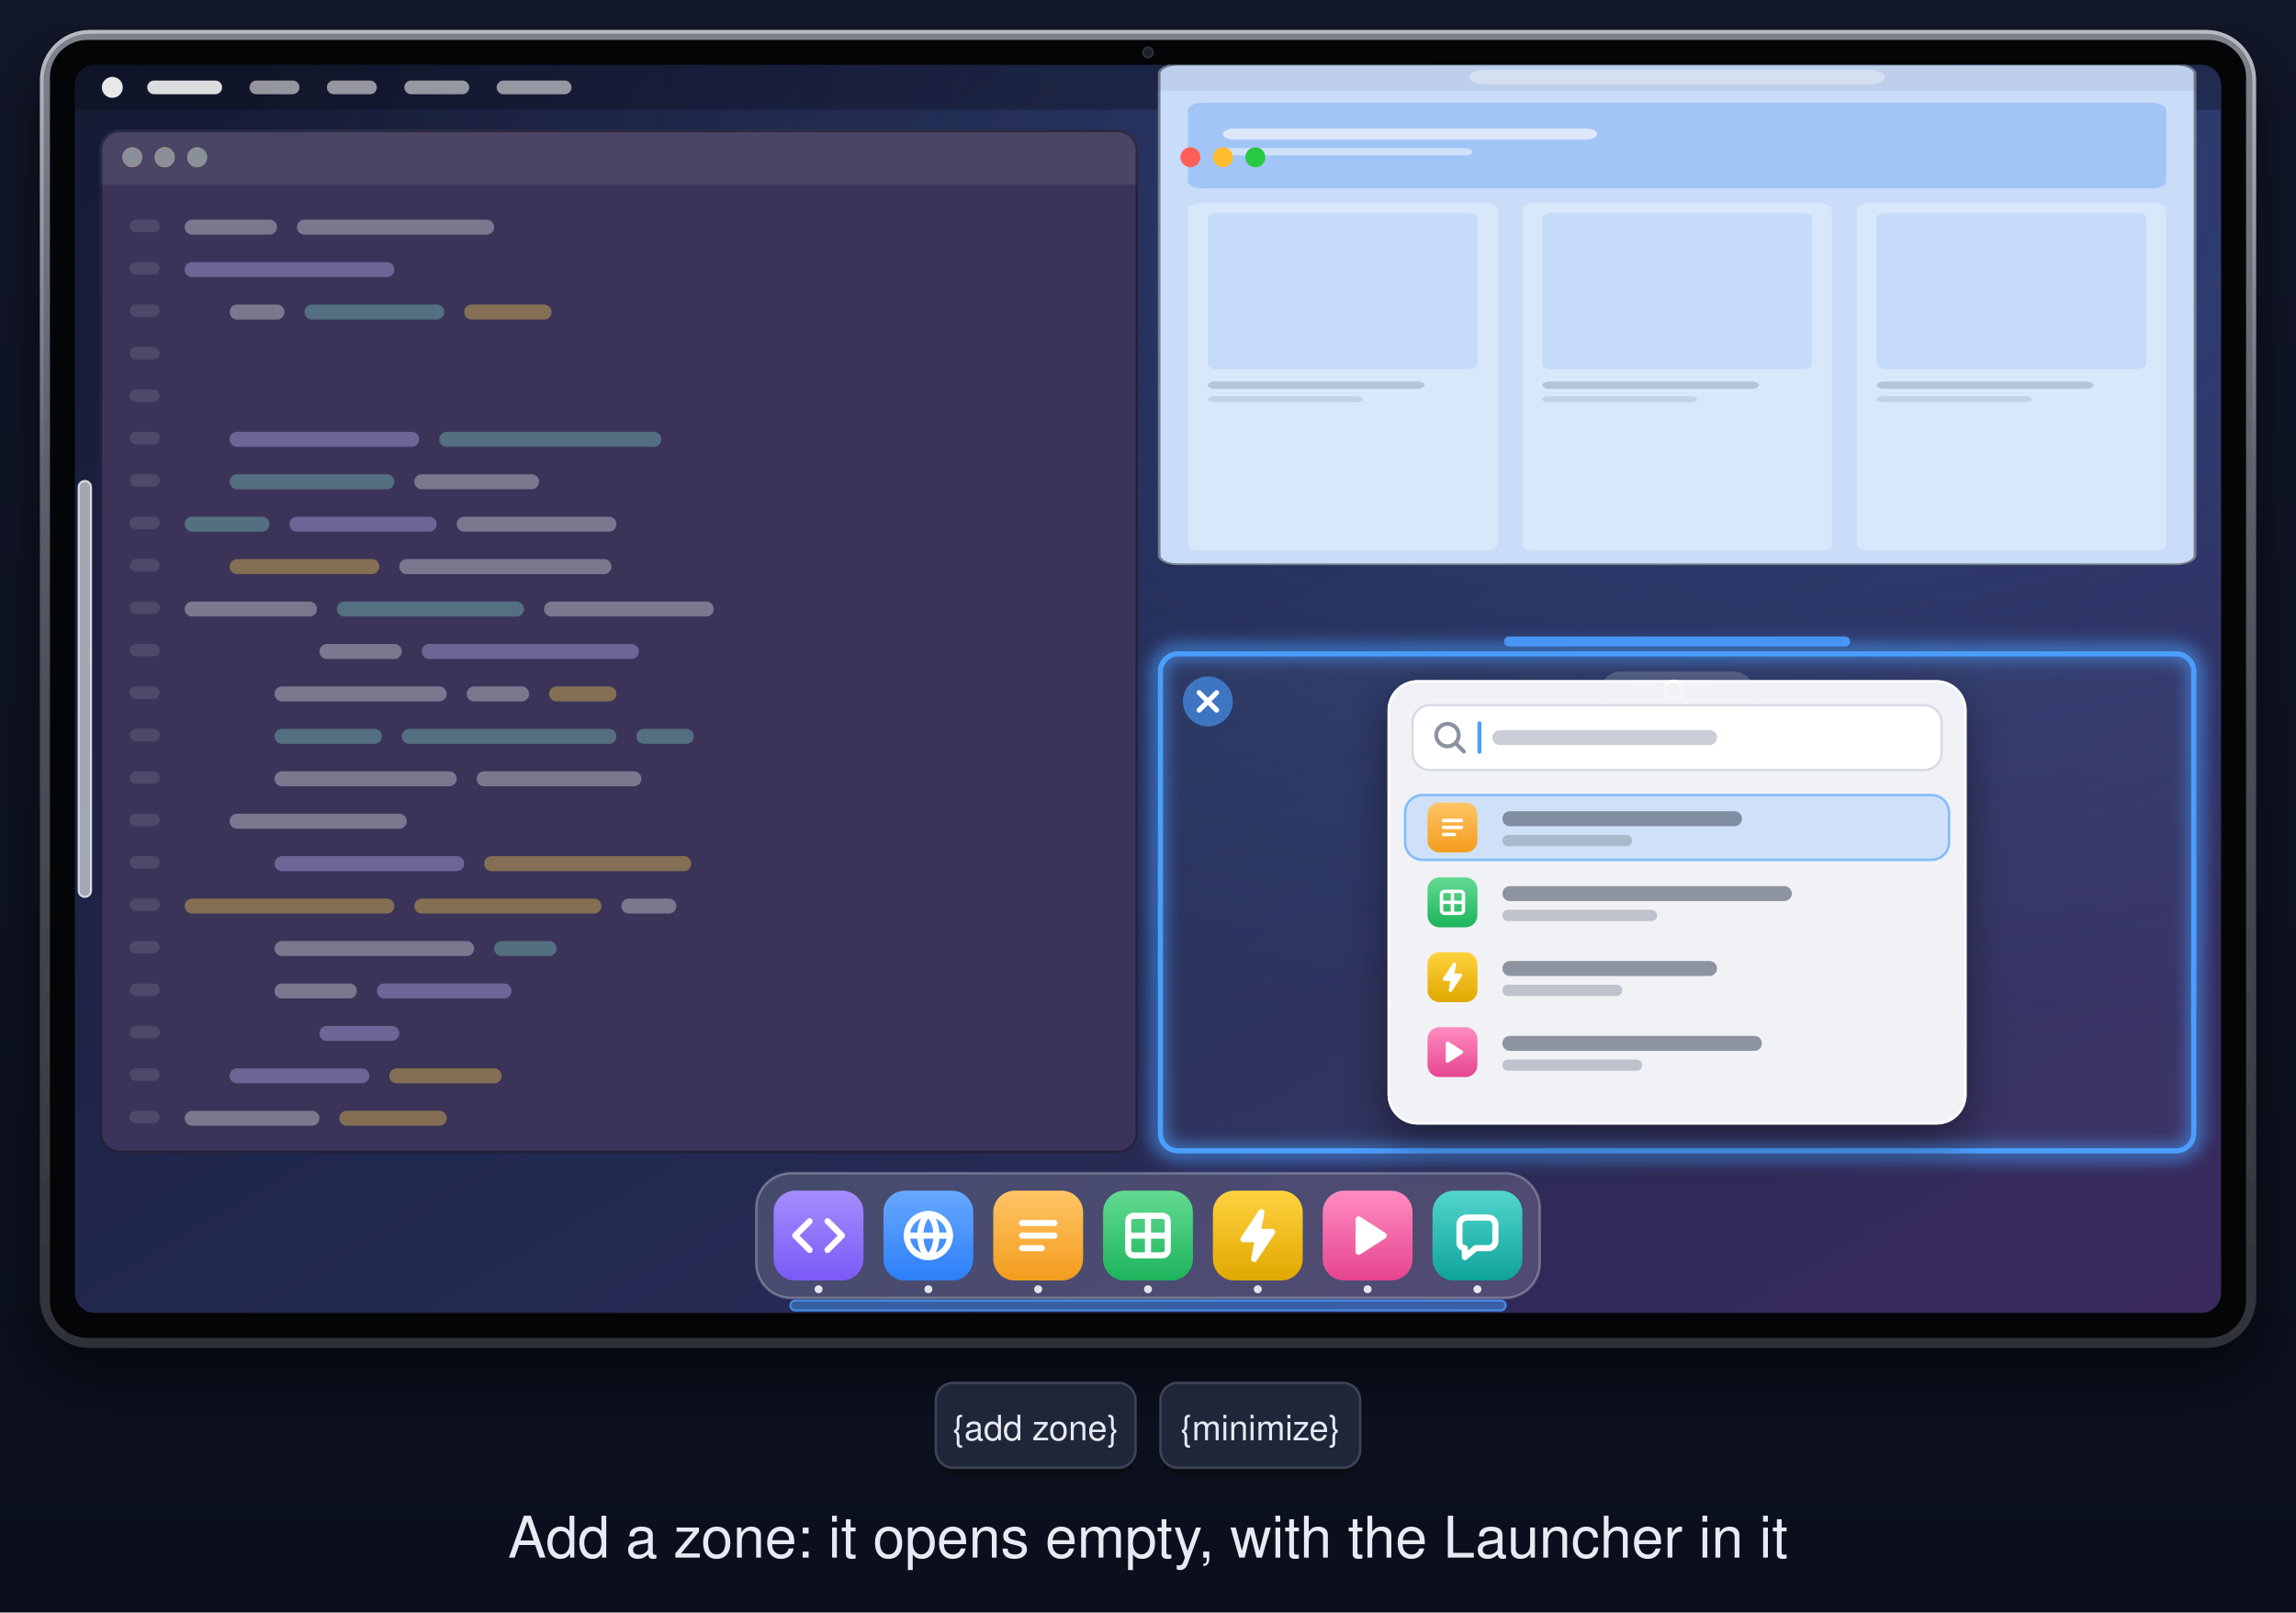
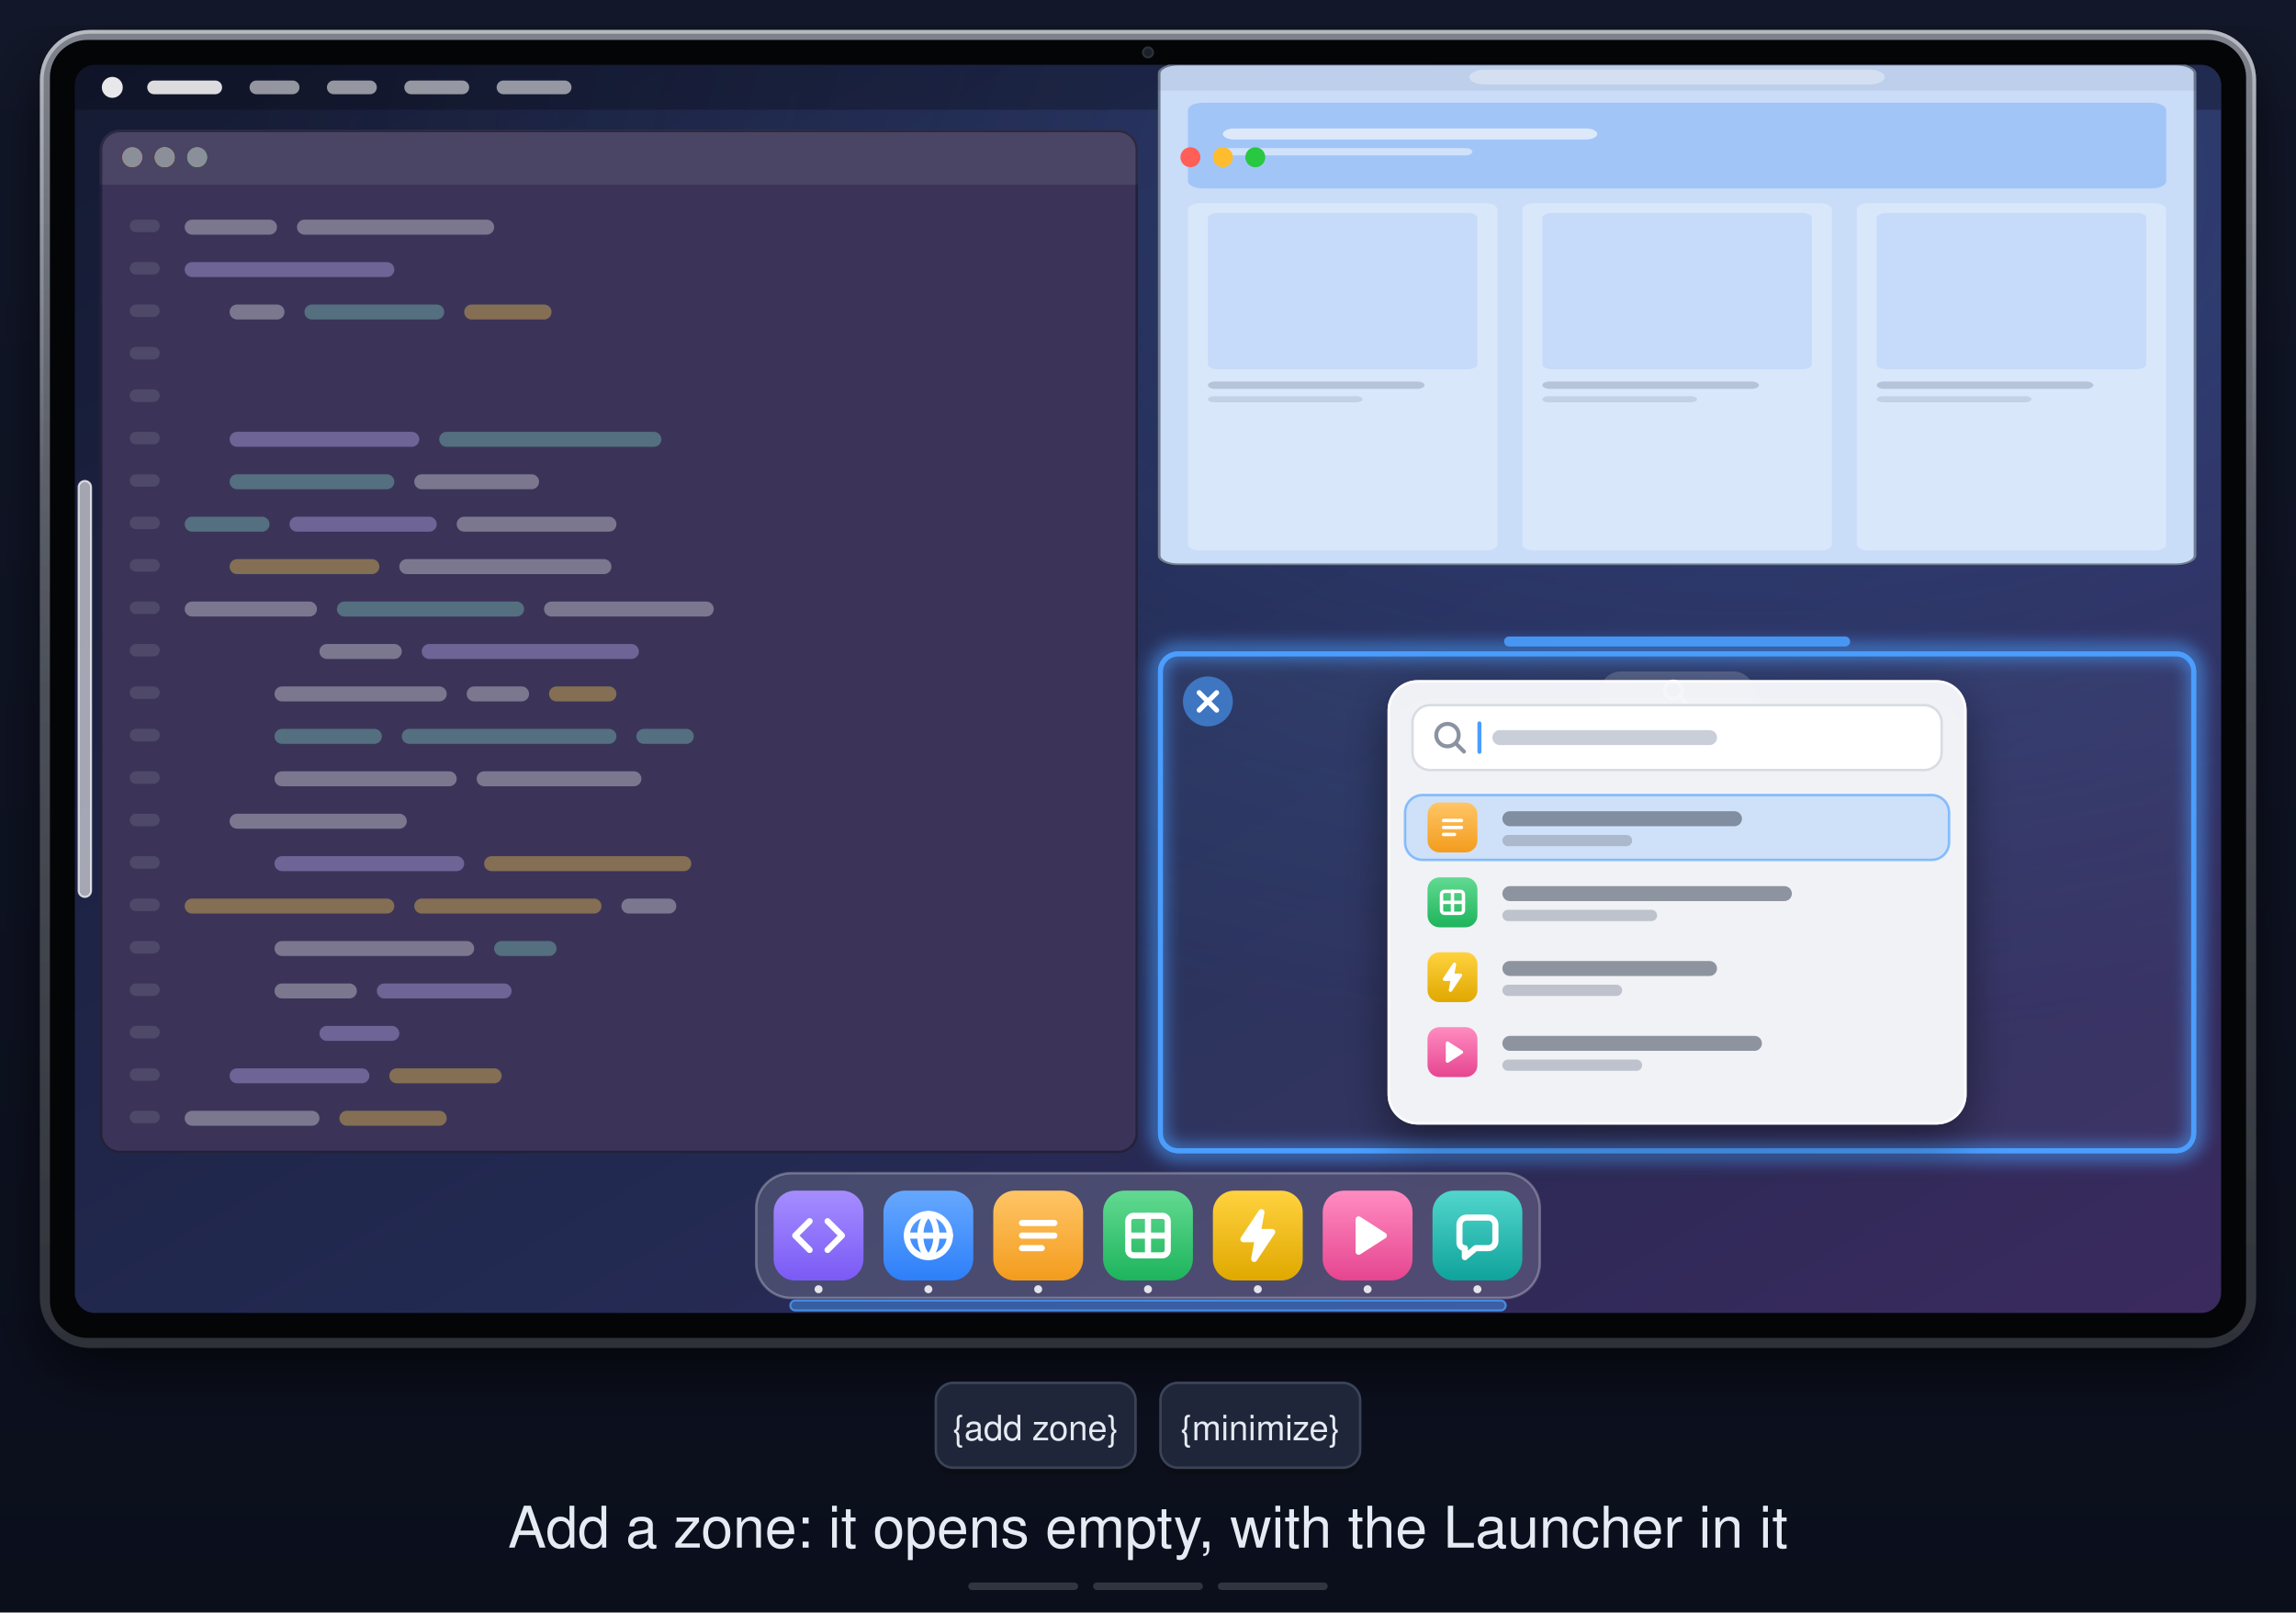
<svg xmlns="http://www.w3.org/2000/svg" viewBox="0 0 920 646" role="img" aria-labelledby="title">
  <defs>
    <linearGradient id="rim" x1="0" y1="0" x2="0" y2="1">
      <stop offset="0" stop-color="#7d828d" />
      <stop offset=".5" stop-color="#4c5059" />
      <stop offset="1" stop-color="#2f3239" />
    </linearGradient>
    <linearGradient id="rimEdge" x1="0" y1="0" x2="0" y2="1">
      <stop offset="0" stop-color="#fff" stop-opacity=".45" />
      <stop offset=".35" stop-color="#fff" stop-opacity="0" />
    </linearGradient>
    <filter id="dshadow" x="-10%" y="-10%" width="120%" height="135%">
      <feDropShadow dx="0" dy="10" stdDeviation="12" flood-color="#000" flood-opacity=".6" />
    </filter>
    <linearGradient id="stage" x1="0" y1="0" x2="0" y2="1">
      <stop offset="0" stop-color="#121729" />
      <stop offset="1" stop-color="#0b0f1c" />
    </linearGradient>
    <linearGradient id="wall1" x1="0" y1="0" x2="1" y2="1">
      <stop offset="0" stop-color="#151b33" />
      <stop offset=".6" stop-color="#232a52" />
      <stop offset="1" stop-color="#3b2a5e" />
    </linearGradient>
    <radialGradient id="wallGlow" cx=".78" cy=".1" r=".7">
      <stop offset="0" stop-color="#5b7fe0" stop-opacity=".3" />
      <stop offset="1" stop-color="#5b7fe0" stop-opacity="0" />
    </radialGradient>
    <linearGradient id="g-purple" x1="0" y1="0" x2="0" y2="1">
      <stop offset="0" stop-color="#a58dff" />
      <stop offset="1" stop-color="#7a5af5" />
    </linearGradient>
    <linearGradient id="g-blue" x1="0" y1="0" x2="0" y2="1">
      <stop offset="0" stop-color="#66a8ff" />
      <stop offset="1" stop-color="#2d7ff9" />
    </linearGradient>
    <linearGradient id="g-orange" x1="0" y1="0" x2="0" y2="1">
      <stop offset="0" stop-color="#ffc566" />
      <stop offset="1" stop-color="#f39c1d" />
    </linearGradient>
    <linearGradient id="g-green" x1="0" y1="0" x2="0" y2="1">
      <stop offset="0" stop-color="#62da91" />
      <stop offset="1" stop-color="#1db45c" />
    </linearGradient>
    <linearGradient id="g-amber" x1="0" y1="0" x2="0" y2="1">
      <stop offset="0" stop-color="#ffd23f" />
      <stop offset="1" stop-color="#e0a800" />
    </linearGradient>
    <linearGradient id="g-pink" x1="0" y1="0" x2="0" y2="1">
      <stop offset="0" stop-color="#ff8cc0" />
      <stop offset="1" stop-color="#e64590" />
    </linearGradient>
    <linearGradient id="g-teal" x1="0" y1="0" x2="0" y2="1">
      <stop offset="0" stop-color="#52d6cc" />
      <stop offset="1" stop-color="#0fa39b" />
    </linearGradient>
    <symbol id="ic-purple" viewBox="0 0 50 50">
      <rect width="50" height="50" rx="12" fill="url(#g-purple)" />
      <g fill="none" stroke="#fff" stroke-width="3.4" stroke-linecap="round" stroke-linejoin="round">
        <path d="M20 17l-8 8 8 8M30 17l8 8-8 8" />
      </g>
    </symbol>
    <symbol id="ic-blue" viewBox="0 0 50 50">
      <rect width="50" height="50" rx="12" fill="url(#g-blue)" />
      <g fill="none" stroke="#fff" stroke-width="3.4" stroke-linecap="round" stroke-linejoin="round">
        <circle cx="25" cy="25" r="12" />
        <path d="M13 25h24M25 13c-6 5-6 19 0 24M25 13c6 5 6 19 0 24" />
      </g>
    </symbol>
    <symbol id="ic-orange" viewBox="0 0 50 50">
      <rect width="50" height="50" rx="12" fill="url(#g-orange)" />
      <g fill="none" stroke="#fff" stroke-width="3.4" stroke-linecap="round" stroke-linejoin="round">
        <path d="M16 18h18M16 25h18M16 32h11" />
      </g>
    </symbol>
    <symbol id="ic-green" viewBox="0 0 50 50">
      <rect width="50" height="50" rx="12" fill="url(#g-green)" />
      <g fill="none" stroke="#fff" stroke-width="3.4" stroke-linecap="round" stroke-linejoin="round">
        <rect x="14" y="14" width="22" height="22" rx="3" />
        <path d="M14 25h22M25 14v22" />
      </g>
    </symbol>
    <symbol id="ic-amber" viewBox="0 0 50 50">
      <rect width="50" height="50" rx="12" fill="url(#g-amber)" />
      <g fill="none" stroke="#fff" stroke-width="3.4" stroke-linecap="round" stroke-linejoin="round">
        <path d="M27 12l-10 15h8l-2 11 10-15h-8z" fill="#fff" />
      </g>
    </symbol>
    <symbol id="ic-pink" viewBox="0 0 50 50">
      <rect width="50" height="50" rx="12" fill="url(#g-pink)" />
      <g fill="none" stroke="#fff" stroke-width="3.4" stroke-linecap="round" stroke-linejoin="round">
        <path d="M20 16l14 9-14 9z" fill="#fff" />
      </g>
    </symbol>
    <symbol id="ic-teal" viewBox="0 0 50 50">
      <rect width="50" height="50" rx="12" fill="url(#g-teal)" />
      <g fill="none" stroke="#fff" stroke-width="3.4" stroke-linecap="round" stroke-linejoin="round">
        <path d="M15 19a4 4 0 0 1 4-4h12a4 4 0 0 1 4 4v9a4 4 0 0 1-4 4h-7l-6 5v-5a3 3 0 0 1-3-3z" />
      </g>
    </symbol>
    <filter id="glow" x="-10%" y="-15%" width="120%" height="130%">
      <feGaussianBlur stdDeviation="3.5" />
    </filter>
    <filter id="shadow" x="-20%" y="-20%" width="140%" height="150%">
      <feDropShadow dx="0" dy="7" stdDeviation="9" flood-color="#000" flood-opacity=".45" />
    </filter>
    <filter id="cshadow" x="-60%" y="-60%" width="220%" height="220%">
      <feDropShadow dx="0" dy="1.2" stdDeviation="1.1" flood-color="#000" flood-opacity=".5" />
    </filter>
    <clipPath id="screens">
      <rect x="30" y="26" width="860" height="500" rx="8" />
    </clipPath>
  </defs>
  <style>
- @keyframes kadd{0.000%{transform:translateY(0px)}11.765%{transform:translateY(0px)}12.353%{transform:translateY(2px)}14.706%{transform:translateY(2px)}15.294%{transform:translateY(0px)}100.000%{transform:translateY(0px)}}
- .kadd{animation:kadd 10.2s linear infinite;transform:translateY(0px)}
- @keyframes kaddhi{0.000%{opacity:0}11.765%{opacity:0}12.353%{opacity:1}14.706%{opacity:1}15.294%{opacity:0}100.000%{opacity:0}}
- .kaddhi{animation:kaddhi 10.2s linear infinite;opacity:0}
- @keyframes kmin{0.000%{transform:translateY(0px)}45.098%{transform:translateY(0px)}45.686%{transform:translateY(2px)}48.039%{transform:translateY(2px)}48.627%{transform:translateY(0px)}72.549%{transform:translateY(0px)}73.137%{transform:translateY(2px)}75.490%{transform:translateY(2px)}76.078%{transform:translateY(0px)}100.000%{transform:translateY(0px)}}
- .kmin{animation:kmin 10.2s linear infinite;transform:translateY(0px)}
- @keyframes kminhi{0.000%{opacity:0}45.098%{opacity:0}45.686%{opacity:1}48.039%{opacity:1}48.627%{opacity:0}72.549%{opacity:0}73.137%{opacity:1}75.490%{opacity:1}76.078%{opacity:0}100.000%{opacity:0}}
- .kminhi{animation:kminhi 10.2s linear infinite;opacity:0}
- @keyframes split{0.000%{transform:scaleY(1)}12.255%{transform:scaleY(1);animation-timing-function:cubic-bezier(0.45,0,0.25,1)}16.176%{transform:scaleY(0.4902)}73.529%{transform:scaleY(0.4902);animation-timing-function:cubic-bezier(0.45,0,0.25,1)}77.451%{transform:scaleY(1)}100.000%{transform:scaleY(1)}}
- .split{animation:split 10.2s linear infinite;transform:scaleY(0.4902);transform-origin:0px 52px}
+ @keyframes kadd{0.000%{transform:translateY(0px)}12.500%{transform:translateY(0px)}12.941%{transform:translateY(2px)}14.706%{transform:translateY(2px)}15.147%{transform:translateY(0px)}100.000%{transform:translateY(0px)}}
+ .kadd{animation:kadd 13.6s linear infinite;transform:translateY(0px)}
+ @keyframes kaddhi{0.000%{opacity:0}12.500%{opacity:0}12.941%{opacity:1}14.706%{opacity:1}15.147%{opacity:0}100.000%{opacity:0}}
+ .kaddhi{animation:kaddhi 13.6s linear infinite;opacity:0}
+ @keyframes kmin{0.000%{transform:translateY(0px)}43.934%{transform:translateY(0px)}44.375%{transform:translateY(2px)}46.140%{transform:translateY(2px)}46.581%{transform:translateY(0px)}71.691%{transform:translateY(0px)}72.132%{transform:translateY(2px)}73.897%{transform:translateY(2px)}74.338%{transform:translateY(0px)}100.000%{transform:translateY(0px)}}
+ .kmin{animation:kmin 13.6s linear infinite;transform:translateY(0px)}
+ @keyframes kminhi{0.000%{opacity:0}43.934%{opacity:0}44.375%{opacity:1}46.140%{opacity:1}46.581%{opacity:0}71.691%{opacity:0}72.132%{opacity:1}73.897%{opacity:1}74.338%{opacity:0}100.000%{opacity:0}}
+ .kminhi{animation:kminhi 13.6s linear infinite;opacity:0}
+ @keyframes split{0.000%{transform:scaleY(1)}12.868%{transform:scaleY(1);animation-timing-function:cubic-bezier(0.45,0,0.25,1)}15.809%{transform:scaleY(0.4902)}72.426%{transform:scaleY(0.4902);animation-timing-function:cubic-bezier(0.45,0,0.25,1)}75.368%{transform:scaleY(1)}100.000%{transform:scaleY(1)}}
+ .split{animation:split 13.6s linear infinite;transform:scaleY(0.4902);transform-origin:0px 52px}
.split rect{vector-effect:non-scaling-stroke}
- @keyframes nzbar{0.000%{opacity:1}12.255%{opacity:1}14.216%{opacity:0}75.490%{opacity:0}77.451%{opacity:1}100.000%{opacity:1}}
- .nzbar{animation:nzbar 10.2s linear infinite;opacity:0}
- @keyframes empty{0.000%{opacity:0}13.725%{opacity:0}15.686%{opacity:1}73.039%{opacity:1}75.000%{opacity:0}100.000%{opacity:0}}
- .empty{animation:empty 10.2s linear infinite;opacity:1}
- @keyframes tgt{0.000%{opacity:1}28.922%{opacity:1}30.392%{opacity:0}45.588%{opacity:0}47.059%{opacity:1}100.000%{opacity:1}}
- .tgt{animation:tgt 10.2s linear infinite;opacity:1}
- @keyframes lc{0.000%{opacity:0;transform:scale(0.96)}15.686%{opacity:0;transform:scale(0.96);animation-timing-function:cubic-bezier(0.2,0.8,0.25,1)}18.137%{opacity:1;transform:scale(1)}26.471%{opacity:1;transform:scale(1)}28.431%{opacity:0;transform:scale(0.98)}100.000%{opacity:0;transform:scale(0.98)}}
- .lc{animation:lc 10.2s linear infinite;opacity:1;transform:scale(1);transform-origin:672px 361.5px}
- @keyframes lc2{0.000%{opacity:0;transform:scale(0.96)}47.059%{opacity:0;transform:scale(0.96);animation-timing-function:cubic-bezier(0.2,0.8,0.25,1)}49.510%{opacity:1;transform:scale(1)}72.549%{opacity:1;transform:scale(1)}74.510%{opacity:0;transform:scale(0.98)}100.000%{opacity:0;transform:scale(0.98)}}
- .lc2{animation:lc2 10.2s linear infinite;opacity:0;transform:scale(0.96);transform-origin:672px 361.5px}
- @keyframes openedmv{0.000%{transform:translate(-90px,-30px) scale(0.05)}26.961%{transform:translate(-90px,-30px) scale(0.05);animation-timing-function:cubic-bezier(0.2,0.8,0.25,1)}32.353%{transform:translate(0px,0px) scale(1)}46.275%{transform:translate(0px,0px) scale(1)}46.284%{transform:translate(-90px,-30px) scale(0.05)}100.000%{transform:translate(-90px,-30px) scale(0.05)}}
- .openedmv{animation:openedmv 10.2s linear infinite;transform:translate(-90px,-30px) scale(0.05);transform-origin:672px 361.5px}
- @keyframes openedfd{0.000%{opacity:0}26.961%{opacity:0}28.235%{opacity:1}45.098%{opacity:1}46.275%{opacity:0}100.000%{opacity:0}}
- .openedfd{animation:openedfd 10.2s linear infinite;opacity:0}
- @keyframes roff{0.000%{opacity:0}27.451%{opacity:0}28.431%{opacity:1}75.490%{opacity:1}76.471%{opacity:0}100.000%{opacity:0}}
- .roff{animation:roff 10.2s linear infinite;opacity:0}
- @keyframes cap0{0.000%{opacity:0}2.941%{opacity:0}4.902%{opacity:1}36.275%{opacity:1}38.235%{opacity:0}100.000%{opacity:0}}
- .cap0{animation:cap0 10.2s linear infinite;opacity:1}
- @keyframes cap1{0.000%{opacity:0}39.216%{opacity:0}41.176%{opacity:1}66.667%{opacity:1}68.627%{opacity:0}100.000%{opacity:0}}
- .cap1{animation:cap1 10.2s linear infinite;opacity:0}
- @keyframes cap2{0.000%{opacity:0}69.608%{opacity:0}71.569%{opacity:1}95.098%{opacity:1}97.059%{opacity:0}100.000%{opacity:0}}
- .cap2{animation:cap2 10.2s linear infinite;opacity:0}
+ @keyframes nzbar{0.000%{opacity:1}12.868%{opacity:1}14.338%{opacity:0}73.897%{opacity:0}75.368%{opacity:1}100.000%{opacity:1}}
+ .nzbar{animation:nzbar 13.6s linear infinite;opacity:0}
+ @keyframes empty{0.000%{opacity:0}13.971%{opacity:0}15.441%{opacity:1}72.059%{opacity:1}73.529%{opacity:0}100.000%{opacity:0}}
+ .empty{animation:empty 13.6s linear infinite;opacity:1}
+ @keyframes tgt{0.000%{opacity:1}28.493%{opacity:1}29.596%{opacity:0}44.301%{opacity:0}45.404%{opacity:1}100.000%{opacity:1}}
+ .tgt{animation:tgt 13.6s linear infinite;opacity:1}
+ @keyframes lc{0.000%{opacity:0;transform:scale(0.96)}15.441%{opacity:0;transform:scale(0.96);animation-timing-function:cubic-bezier(0.2,0.8,0.25,1)}17.279%{opacity:1;transform:scale(1)}26.654%{opacity:1;transform:scale(1)}28.125%{opacity:0;transform:scale(0.98)}100.000%{opacity:0;transform:scale(0.98)}}
+ .lc{animation:lc 13.6s linear infinite;opacity:1;transform:scale(1);transform-origin:672px 361.5px}
+ @keyframes lc2{0.000%{opacity:0;transform:scale(0.96)}45.404%{opacity:0;transform:scale(0.96);animation-timing-function:cubic-bezier(0.2,0.8,0.25,1)}47.243%{opacity:1;transform:scale(1)}71.691%{opacity:1;transform:scale(1)}73.162%{opacity:0;transform:scale(0.98)}100.000%{opacity:0;transform:scale(0.98)}}
+ .lc2{animation:lc2 13.6s linear infinite;opacity:0;transform:scale(0.96);transform-origin:672px 361.5px}
+ @keyframes openedmv{0.000%{transform:translate(-90px,-30px) scale(0.05)}27.022%{transform:translate(-90px,-30px) scale(0.05);animation-timing-function:cubic-bezier(0.2,0.8,0.25,1)}31.066%{transform:translate(0px,0px) scale(1)}44.816%{transform:translate(0px,0px) scale(1)}44.824%{transform:translate(-90px,-30px) scale(0.05)}100.000%{transform:translate(-90px,-30px) scale(0.05)}}
+ .openedmv{animation:openedmv 13.6s linear infinite;transform:translate(-90px,-30px) scale(0.05);transform-origin:672px 361.5px}
+ @keyframes openedfd{0.000%{opacity:0}27.022%{opacity:0}27.978%{opacity:1}43.934%{opacity:1}44.816%{opacity:0}100.000%{opacity:0}}
+ .openedfd{animation:openedfd 13.6s linear infinite;opacity:0}
+ @keyframes roff{0.000%{opacity:0}27.390%{opacity:0}28.125%{opacity:1}73.897%{opacity:1}74.632%{opacity:0}100.000%{opacity:0}}
+ .roff{animation:roff 13.6s linear infinite;opacity:0}
+ @keyframes cap0{0.000%{opacity:0}3.309%{opacity:0}4.779%{opacity:1}35.478%{opacity:1}36.949%{opacity:0}100.000%{opacity:0}}
+ .cap0{animation:cap0 13.6s linear infinite;opacity:1}
+ @keyframes cap1{0.000%{opacity:0}38.051%{opacity:0}39.522%{opacity:1}66.544%{opacity:1}68.015%{opacity:0}100.000%{opacity:0}}
+ .cap1{animation:cap1 13.6s linear infinite;opacity:0}
+ @keyframes cap2{0.000%{opacity:0}69.118%{opacity:0}70.588%{opacity:1}95.221%{opacity:1}96.691%{opacity:0}100.000%{opacity:0}}
+ .cap2{animation:cap2 13.6s linear infinite;opacity:0}
+ @keyframes pg0{0.000%{transform:scaleX(0)}38.051%{transform:scaleX(1)}100.000%{transform:scaleX(1)}}
+ .pg0{animation:pg0 13.6s linear infinite;transform:scaleX(0);transform-origin:388px 634px}
+ @keyframes pg1{0.000%{transform:scaleX(0)}38.051%{transform:scaleX(0)}69.118%{transform:scaleX(1)}100.000%{transform:scaleX(1)}}
+ .pg1{animation:pg1 13.6s linear infinite;transform:scaleX(0);transform-origin:438px 634px}
+ @keyframes pg2{0.000%{transform:scaleX(0)}69.118%{transform:scaleX(0)}100.000%{transform:scaleX(1)}}
+ .pg2{animation:pg2 13.6s linear infinite;transform:scaleX(0);transform-origin:488px 634px}
</style>
  <rect x="0" y="0" width="920" height="646" fill="url(#stage)" />
  <rect x="16" y="12" width="888" height="528" rx="20" fill="url(#rim)" filter="url(#dshadow)" />
  <rect x="16.75" y="12.75" width="886.5" height="526.5" rx="19.25" fill="none" stroke="url(#rimEdge)" stroke-width="1.5" />
  <rect x="20" y="16" width="880" height="520" rx="15" fill="#040507" />
  <circle cx="460" cy="21" r="2" fill="#1c2029" stroke="#2c313c" stroke-width=".8" />
  <g clip-path="url(#screens)">
    <rect x="30" y="26" width="860" height="500" fill="url(#wall1)" />
    <rect x="30" y="26" width="860" height="500" fill="url(#wallGlow)" />
    <rect x="30" y="26" width="860" height="18" fill="#05070d" fill-opacity=".28" />
    <circle cx="45" cy="35" r="4.2" fill="#fff" fill-opacity=".9" />
    <rect x="59" y="32.25" width="30" height="5.5" rx="2.75" fill="#fff" fill-opacity="0.85" />
    <rect x="100" y="32.25" width="20" height="5.5" rx="2.75" fill="#fff" fill-opacity="0.55" />
    <rect x="131" y="32.25" width="20" height="5.5" rx="2.75" fill="#fff" fill-opacity="0.55" />
    <rect x="162" y="32.25" width="26" height="5.5" rx="2.75" fill="#fff" fill-opacity="0.55" />
    <rect x="199" y="32.25" width="30" height="5.5" rx="2.75" fill="#fff" fill-opacity="0.55" />
    <rect x="840" y="32.25" width="36" height="5.5" rx="2.75" fill="#fff" fill-opacity="0.55" />
    <rect x="821" y="32.25" width="11" height="5.5" rx="2.75" fill="#fff" fill-opacity="0.55" />
    <rect x="802" y="32.25" width="11" height="5.5" rx="2.75" fill="#fff" fill-opacity="0.55" />
    <rect x="783" y="32.25" width="11" height="5.5" rx="2.75" fill="#fff" fill-opacity="0.55" />
    <rect x="760" y="32.25" width="15" height="5.5" rx="2.75" fill="#fff" fill-opacity="0.55" />
    <rect x="303" y="470" width="314" height="50" rx="14" fill="#fff" fill-opacity=".16" stroke="#fff" stroke-opacity=".28" />
    <use href="#ic-purple" x="310" y="477" width="36" height="36" />
    <circle cx="328" cy="516.5" r="1.6" fill="#fff" fill-opacity=".85" />
    <use href="#ic-blue" x="354" y="477" width="36" height="36" />
    <circle cx="372" cy="516.5" r="1.6" fill="#fff" fill-opacity=".85" />
    <use href="#ic-orange" x="398" y="477" width="36" height="36" />
    <circle cx="416" cy="516.5" r="1.6" fill="#fff" fill-opacity=".85" />
    <use href="#ic-green" x="442" y="477" width="36" height="36" />
    <circle cx="460" cy="516.5" r="1.6" fill="#fff" fill-opacity=".85" />
    <use href="#ic-amber" x="486" y="477" width="36" height="36" />
    <circle cx="504" cy="516.5" r="1.6" fill="#fff" fill-opacity=".85" />
    <use href="#ic-pink" x="530" y="477" width="36" height="36" />
    <circle cx="548" cy="516.5" r="1.6" fill="#fff" fill-opacity=".85" />
    <use href="#ic-teal" x="574" y="477" width="36" height="36" />
    <circle cx="592" cy="516.5" r="1.6" fill="#fff" fill-opacity=".85" />
    <rect x="316.67" y="521" width="286.67" height="4" rx="2" fill="#4a9eff" fill-opacity=".45" stroke="#4a9eff" stroke-opacity=".8" stroke-width=".8" />
    <rect x="40" y="52" width="416" height="410" rx="8" fill="#3b3458" />
    <path d="M40 74V60a8 8 0 0 1 8-8H448a8 8 0 0 1 8 8V74z" fill="#fff" fill-opacity=".08" />
    <g opacity="0.5">
      <rect x="52" y="88" width="12" height="5" rx="2.5" fill="#fff" fill-opacity="0.2" />
      <rect x="74" y="88" width="37" height="6" rx="3" fill="#e5e7eb" fill-opacity="0.75" />
      <rect x="119" y="88" width="79" height="6" rx="3" fill="#e5e7eb" fill-opacity="0.75" />
      <rect x="52" y="105" width="12" height="5" rx="2.5" fill="#fff" fill-opacity="0.2" />
      <rect x="74" y="105" width="84" height="6" rx="3" fill="#c4b5fd" fill-opacity="0.75" />
      <rect x="52" y="122" width="12" height="5" rx="2.5" fill="#fff" fill-opacity="0.2" />
      <rect x="92" y="122" width="22" height="6" rx="3" fill="#e5e7eb" fill-opacity="0.75" />
      <rect x="122" y="122" width="56" height="6" rx="3" fill="#7dd3c0" fill-opacity="0.75" />
      <rect x="186" y="122" width="35" height="6" rx="3" fill="#fcd34d" fill-opacity="0.75" />
      <rect x="52" y="139" width="12" height="5" rx="2.5" fill="#fff" fill-opacity="0.2" />
      <rect x="52" y="156" width="12" height="5" rx="2.5" fill="#fff" fill-opacity="0.2" />
      <rect x="52" y="173" width="12" height="5" rx="2.5" fill="#fff" fill-opacity="0.2" />
      <rect x="92" y="173" width="76" height="6" rx="3" fill="#c4b5fd" fill-opacity="0.75" />
      <rect x="176" y="173" width="89" height="6" rx="3" fill="#7dd3c0" fill-opacity="0.75" />
      <rect x="52" y="190" width="12" height="5" rx="2.5" fill="#fff" fill-opacity="0.2" />
      <rect x="92" y="190" width="66" height="6" rx="3" fill="#7dd3c0" fill-opacity="0.75" />
      <rect x="166" y="190" width="50" height="6" rx="3" fill="#e5e7eb" fill-opacity="0.75" />
      <rect x="52" y="207" width="12" height="5" rx="2.5" fill="#fff" fill-opacity="0.2" />
      <rect x="74" y="207" width="34" height="6" rx="3" fill="#7dd3c0" fill-opacity="0.75" />
      <rect x="116" y="207" width="59" height="6" rx="3" fill="#c4b5fd" fill-opacity="0.75" />
      <rect x="183" y="207" width="64" height="6" rx="3" fill="#e5e7eb" fill-opacity="0.75" />
      <rect x="52" y="224" width="12" height="5" rx="2.5" fill="#fff" fill-opacity="0.2" />
      <rect x="92" y="224" width="60" height="6" rx="3" fill="#fcd34d" fill-opacity="0.75" />
      <rect x="160" y="224" width="85" height="6" rx="3" fill="#e5e7eb" fill-opacity="0.75" />
      <rect x="52" y="241" width="12" height="5" rx="2.5" fill="#fff" fill-opacity="0.2" />
      <rect x="74" y="241" width="53" height="6" rx="3" fill="#e5e7eb" fill-opacity="0.75" />
      <rect x="135" y="241" width="75" height="6" rx="3" fill="#7dd3c0" fill-opacity="0.75" />
      <rect x="218" y="241" width="68" height="6" rx="3" fill="#e5e7eb" fill-opacity="0.75" />
      <rect x="52" y="258" width="12" height="5" rx="2.5" fill="#fff" fill-opacity="0.2" />
      <rect x="128" y="258" width="33" height="6" rx="3" fill="#e5e7eb" fill-opacity="0.75" />
      <rect x="169" y="258" width="87" height="6" rx="3" fill="#c4b5fd" fill-opacity="0.75" />
      <rect x="52" y="275" width="12" height="5" rx="2.5" fill="#fff" fill-opacity="0.2" />
      <rect x="110" y="275" width="69" height="6" rx="3" fill="#e5e7eb" fill-opacity="0.75" />
      <rect x="187" y="275" width="25" height="6" rx="3" fill="#e5e7eb" fill-opacity="0.75" />
      <rect x="220" y="275" width="27" height="6" rx="3" fill="#fcd34d" fill-opacity="0.75" />
      <rect x="52" y="292" width="12" height="5" rx="2.5" fill="#fff" fill-opacity="0.2" />
      <rect x="110" y="292" width="43" height="6" rx="3" fill="#7dd3c0" fill-opacity="0.75" />
      <rect x="161" y="292" width="86" height="6" rx="3" fill="#7dd3c0" fill-opacity="0.75" />
      <rect x="255" y="292" width="23" height="6" rx="3" fill="#7dd3c0" fill-opacity="0.75" />
      <rect x="52" y="309" width="12" height="5" rx="2.5" fill="#fff" fill-opacity="0.2" />
      <rect x="110" y="309" width="73" height="6" rx="3" fill="#e5e7eb" fill-opacity="0.75" />
      <rect x="191" y="309" width="66" height="6" rx="3" fill="#e5e7eb" fill-opacity="0.75" />
      <rect x="52" y="326" width="12" height="5" rx="2.5" fill="#fff" fill-opacity="0.2" />
      <rect x="92" y="326" width="71" height="6" rx="3" fill="#e5e7eb" fill-opacity="0.75" />
      <rect x="52" y="343" width="12" height="5" rx="2.5" fill="#fff" fill-opacity="0.2" />
      <rect x="110" y="343" width="76" height="6" rx="3" fill="#c4b5fd" fill-opacity="0.75" />
      <rect x="194" y="343" width="83" height="6" rx="3" fill="#fcd34d" fill-opacity="0.75" />
      <rect x="52" y="360" width="12" height="5" rx="2.5" fill="#fff" fill-opacity="0.2" />
      <rect x="74" y="360" width="84" height="6" rx="3" fill="#fcd34d" fill-opacity="0.75" />
      <rect x="166" y="360" width="75" height="6" rx="3" fill="#fcd34d" fill-opacity="0.75" />
      <rect x="249" y="360" width="22" height="6" rx="3" fill="#e5e7eb" fill-opacity="0.75" />
      <rect x="52" y="377" width="12" height="5" rx="2.5" fill="#fff" fill-opacity="0.2" />
      <rect x="110" y="377" width="80" height="6" rx="3" fill="#e5e7eb" fill-opacity="0.75" />
      <rect x="198" y="377" width="25" height="6" rx="3" fill="#7dd3c0" fill-opacity="0.75" />
      <rect x="52" y="394" width="12" height="5" rx="2.5" fill="#fff" fill-opacity="0.2" />
      <rect x="110" y="394" width="33" height="6" rx="3" fill="#e5e7eb" fill-opacity="0.75" />
      <rect x="151" y="394" width="54" height="6" rx="3" fill="#c4b5fd" fill-opacity="0.75" />
      <rect x="52" y="411" width="12" height="5" rx="2.5" fill="#fff" fill-opacity="0.2" />
      <rect x="128" y="411" width="32" height="6" rx="3" fill="#c4b5fd" fill-opacity="0.75" />
      <rect x="52" y="428" width="12" height="5" rx="2.5" fill="#fff" fill-opacity="0.2" />
      <rect x="92" y="428" width="56" height="6" rx="3" fill="#c4b5fd" fill-opacity="0.75" />
      <rect x="156" y="428" width="45" height="6" rx="3" fill="#fcd34d" fill-opacity="0.75" />
      <rect x="52" y="445" width="12" height="5" rx="2.5" fill="#fff" fill-opacity="0.2" />
      <rect x="74" y="445" width="54" height="6" rx="3" fill="#e5e7eb" fill-opacity="0.75" />
      <rect x="136" y="445" width="43" height="6" rx="3" fill="#fcd34d" fill-opacity="0.75" />
    </g>
    <circle cx="53" cy="63" r="4" fill="#ff5f57" />
    <circle cx="66" cy="63" r="4" fill="#febc2e" />
    <circle cx="79" cy="63" r="4" fill="#28c840" />
    <rect x="40.5" y="52.5" width="415" height="409" rx="7.5" fill="none" stroke="#070a14" stroke-opacity=".45" />
    <g class="loff">
      <circle cx="53" cy="63" r="4" fill="#8b8f99" />
      <circle cx="66" cy="63" r="4" fill="#8b8f99" />
      <circle cx="79" cy="63" r="4" fill="#8b8f99" />
    </g>
    <g class="split">
      <rect x="464" y="52" width="416" height="410" rx="8" fill="#c9dcf8" />
      <path d="M464 74V60a8 8 0 0 1 8-8H872a8 8 0 0 1 8 8V74z" fill="#0b1020" fill-opacity=".06" />
      <g opacity="0.5">
        <rect x="588.8" y="57" width="166.4" height="12" rx="6" fill="#fff" fill-opacity=".7" />
        <rect x="476" y="84" width="392" height="70" rx="6" fill="#2d7ff9" fill-opacity=".5" />
        <rect x="490" y="105" width="150" height="9" rx="4.5" fill="#fff" fill-opacity="0.9" />
        <rect x="490" y="121" width="100" height="6" rx="3" fill="#fff" fill-opacity="0.7" />
        <rect x="476" y="166" width="124" height="284" rx="5" fill="#fff" fill-opacity=".6" />
        <rect x="484" y="174" width="108" height="127.8" rx="4" fill="#2d7ff9" fill-opacity=".2" />
        <rect x="484" y="311.8" width="86.8" height="6" rx="3" fill="#5b6475" fill-opacity="0.5" />
        <rect x="484" y="323.8" width="62" height="5" rx="2.5" fill="#8b93a2" fill-opacity="0.45" />
        <rect x="610" y="166" width="124" height="284" rx="5" fill="#fff" fill-opacity=".6" />
        <rect x="618" y="174" width="108" height="127.8" rx="4" fill="#2d7ff9" fill-opacity=".2" />
        <rect x="618" y="311.8" width="86.8" height="6" rx="3" fill="#5b6475" fill-opacity="0.5" />
        <rect x="618" y="323.8" width="62" height="5" rx="2.5" fill="#8b93a2" fill-opacity="0.45" />
        <rect x="744" y="166" width="124" height="284" rx="5" fill="#fff" fill-opacity=".6" />
        <rect x="752" y="174" width="108" height="127.8" rx="4" fill="#2d7ff9" fill-opacity=".2" />
        <rect x="752" y="311.8" width="86.8" height="6" rx="3" fill="#5b6475" fill-opacity="0.5" />
        <rect x="752" y="323.8" width="62" height="5" rx="2.5" fill="#8b93a2" fill-opacity="0.45" />
      </g>
      <rect x="464.5" y="52.5" width="415" height="409" rx="7.5" fill="none" stroke="#070a14" stroke-opacity=".45" />
    </g>
    <circle cx="477" cy="63" r="4" fill="#ff5f57" />
    <circle cx="490" cy="63" r="4" fill="#febc2e" />
    <circle cx="503" cy="63" r="4" fill="#28c840" />
    <g class="roff">
      <circle cx="477" cy="63" r="4" fill="#8b8f99" />
      <circle cx="490" cy="63" r="4" fill="#8b8f99" />
      <circle cx="503" cy="63" r="4" fill="#8b8f99" />
    </g>
    <rect x="31.5" y="192.67" width="5" height="166.67" rx="2.5" fill="#fff" fill-opacity=".6" stroke="#fff" stroke-opacity=".75" stroke-width=".8" />
    <g class="nzbar">
      <rect x="883.5" y="192.67" width="5" height="166.67" rx="2.5" fill="#fff" fill-opacity=".6" stroke="#fff" stroke-opacity=".75" stroke-width=".8" />
    </g>
    <g class="empty">
      <g class="ph">
        <rect x="464" y="261" width="416" height="201" rx="8" fill="#9cc8ff" fill-opacity=".06" />
        <rect x="464.75" y="261.75" width="414.5" height="199.5" rx="7.25" fill="none" stroke="#fff" stroke-opacity=".45" stroke-width="1.5" />
        <g class="tgt">
          <rect x="464" y="261" width="416" height="201" rx="8" fill="none" stroke="#4a9eff" stroke-width="4" filter="url(#glow)" />
          <rect x="465" y="262" width="414" height="199" rx="7" fill="none" stroke="#4a9eff" stroke-width="2" />
        </g>
        <circle cx="484" cy="281" r="10" fill="#4a9eff" fill-opacity=".6" />
        <path d="M480.5 277.5l7 7m0-7l-7 7" stroke="#fff" stroke-width="2" stroke-linecap="round" />
        <rect x="641" y="269" width="62" height="17" rx="8.5" fill="#fff" fill-opacity=".18" />
        <circle cx="670.5" cy="276.5" r="3.5" fill="none" stroke="#fff" stroke-width="1.5" />
        <path d="M673.2 279.2l3 3" stroke="#fff" stroke-width="1.5" stroke-linecap="round" />
      </g>
      <g class="tgt">
        <rect x="602.67" y="255" width="138.67" height="4" rx="2" fill="#4a9eff" fill-opacity="0.9" />
      </g>
    </g>
    <g class="lc">
      <rect x="556" y="272.5" width="232" height="178" rx="12" fill="#f5f6f9" fill-opacity=".97" filter="url(#shadow)" />
      <rect x="556.5" y="273" width="231" height="177" rx="11.5" fill="none" stroke="#fff" stroke-opacity=".8" />
      <rect x="566" y="282.5" width="212" height="26" rx="7" fill="#fff" stroke="#d8dce4" />
      <circle cx="580" cy="294.5" r="4.5" fill="none" stroke="#8b93a2" stroke-width="1.6" />
      <path d="M583.3 297.8l3.3 3.3" stroke="#8b93a2" stroke-width="1.6" stroke-linecap="round" />
      <g class="lccaret">
        <rect class="caret" x="592" y="289" width="1.6" height="13" rx=".8" fill="#4a9eff" />
      </g>
      <g class="lchint">
        <rect x="598" y="292.5" width="90" height="6" rx="3" fill="#c9ced8" />
      </g>
      <g class="lcsel">
        <rect x="563" y="318.5" width="218" height="26" rx="7" fill="#4a9eff" fill-opacity=".2" stroke="#4a9eff" stroke-opacity=".6" />
      </g>
      <g class="lcr0">
        <use href="#ic-orange" x="572" y="321.5" width="20" height="20" />
        <rect x="602" y="325" width="96" height="6" rx="3" fill="#4d5566" fill-opacity="0.6" />
        <rect x="602" y="334.5" width="52" height="4.5" rx="2.25" fill="#8a93a3" fill-opacity="0.5" />
      </g>
      <g class="lcr1">
        <use href="#ic-green" x="572" y="351.5" width="20" height="20" />
        <rect x="602" y="355" width="116" height="6" rx="3" fill="#4d5566" fill-opacity="0.6" />
        <rect x="602" y="364.5" width="62" height="4.5" rx="2.25" fill="#8a93a3" fill-opacity="0.5" />
      </g>
      <g class="lcr2">
        <use href="#ic-amber" x="572" y="381.5" width="20" height="20" />
        <rect x="602" y="385" width="86" height="6" rx="3" fill="#4d5566" fill-opacity="0.6" />
        <rect x="602" y="394.5" width="48" height="4.5" rx="2.25" fill="#8a93a3" fill-opacity="0.5" />
      </g>
      <g class="lcr3">
        <use href="#ic-pink" x="572" y="411.5" width="20" height="20" />
        <rect x="602" y="415" width="104" height="6" rx="3" fill="#4d5566" fill-opacity="0.6" />
        <rect x="602" y="424.5" width="56" height="4.5" rx="2.25" fill="#8a93a3" fill-opacity="0.5" />
      </g>
    </g>
    <g class="lc2">
      <rect x="556" y="272.5" width="232" height="178" rx="12" fill="#f5f6f9" fill-opacity=".97" filter="url(#shadow)" />
      <rect x="556.5" y="273" width="231" height="177" rx="11.5" fill="none" stroke="#fff" stroke-opacity=".8" />
      <rect x="566" y="282.5" width="212" height="26" rx="7" fill="#fff" stroke="#d8dce4" />
      <circle cx="580" cy="294.5" r="4.5" fill="none" stroke="#8b93a2" stroke-width="1.6" />
      <path d="M583.3 297.8l3.3 3.3" stroke="#8b93a2" stroke-width="1.6" stroke-linecap="round" />
      <g class="lc2caret">
        <rect class="caret" x="592" y="289" width="1.6" height="13" rx=".8" fill="#4a9eff" />
      </g>
      <g class="lc2hint">
        <rect x="598" y="292.5" width="90" height="6" rx="3" fill="#c9ced8" />
      </g>
      <g class="lc2sel">
        <rect x="563" y="318.5" width="218" height="26" rx="7" fill="#4a9eff" fill-opacity=".2" stroke="#4a9eff" stroke-opacity=".6" />
      </g>
      <g class="lc2r0">
        <use href="#ic-orange" x="572" y="321.5" width="20" height="20" />
        <rect x="602" y="325" width="96" height="6" rx="3" fill="#4d5566" fill-opacity="0.6" />
        <rect x="602" y="334.5" width="52" height="4.5" rx="2.25" fill="#8a93a3" fill-opacity="0.5" />
      </g>
      <g class="lc2r1">
        <use href="#ic-green" x="572" y="351.5" width="20" height="20" />
        <rect x="602" y="355" width="116" height="6" rx="3" fill="#4d5566" fill-opacity="0.6" />
        <rect x="602" y="364.5" width="62" height="4.5" rx="2.25" fill="#8a93a3" fill-opacity="0.5" />
      </g>
      <g class="lc2r2">
        <use href="#ic-amber" x="572" y="381.5" width="20" height="20" />
        <rect x="602" y="385" width="86" height="6" rx="3" fill="#4d5566" fill-opacity="0.6" />
        <rect x="602" y="394.5" width="48" height="4.5" rx="2.25" fill="#8a93a3" fill-opacity="0.5" />
      </g>
      <g class="lc2r3">
        <use href="#ic-pink" x="572" y="411.5" width="20" height="20" />
        <rect x="602" y="415" width="104" height="6" rx="3" fill="#4d5566" fill-opacity="0.6" />
        <rect x="602" y="424.5" width="56" height="4.5" rx="2.25" fill="#8a93a3" fill-opacity="0.5" />
      </g>
    </g>
    <g class="openedmv">
      <g class="openedfd">
        <rect x="464" y="261" width="416" height="201" rx="8" fill="#f3cf9f" />
        <path d="M464 283V269a8 8 0 0 1 8-8H872a8 8 0 0 1 8 8V283z" fill="#0b1020" fill-opacity=".06" />
        <g opacity="0.5">
          <rect x="470" y="289" width="135.44" height="167" rx="6" fill="#fff" fill-opacity=".25" />
          <rect x="474" y="292" width="127.44" height="30" rx="5" fill="#f39c1d" fill-opacity=".28" />
          <circle cx="484" cy="302" r="3.5" fill="#f39c1d" />
          <rect x="494" y="298.5" width="82.73" height="6" rx="3" fill="#5b6475" fill-opacity="0.55" />
          <rect x="494" y="309" width="66.61" height="4.5" rx="2.25" fill="#8b93a2" fill-opacity="0.5" />
          <circle cx="484" cy="340" r="3.5" fill="#f39c1d" />
          <rect x="494" y="336.5" width="49.53" height="6" rx="3" fill="#5b6475" fill-opacity="0.55" />
          <rect x="494" y="347" width="34.76" height="4.5" rx="2.25" fill="#8b93a2" fill-opacity="0.5" />
          <circle cx="484" cy="378" r="3.5" fill="#f39c1d" />
          <rect x="494" y="374.5" width="78.28" height="6" rx="3" fill="#5b6475" fill-opacity="0.55" />
          <rect x="494" y="385" width="58.79" height="4.5" rx="2.25" fill="#8b93a2" fill-opacity="0.5" />
          <circle cx="484" cy="416" r="3.5" fill="#f39c1d" />
          <rect x="494" y="412.5" width="72.16" height="6" rx="3" fill="#5b6475" fill-opacity="0.55" />
          <rect x="494" y="423" width="43" height="4.5" rx="2.25" fill="#8b93a2" fill-opacity="0.5" />
          <rect x="621.44" y="297" width="169.79" height="10" rx="5" fill="#4d5566" fill-opacity="0.6" />
          <rect x="621.44" y="321" width="199.55" height="5" rx="2.5" fill="#8b93a2" fill-opacity="0.45" />
          <rect x="621.44" y="334" width="199.64" height="5" rx="2.5" fill="#8b93a2" fill-opacity="0.45" />
          <rect x="621.44" y="347" width="196.85" height="5" rx="2.5" fill="#8b93a2" fill-opacity="0.45" />
          <rect x="621.44" y="360" width="150.7" height="5" rx="2.5" fill="#8b93a2" fill-opacity="0.45" />
          <rect x="621.44" y="373" width="180.42" height="5" rx="2.5" fill="#8b93a2" fill-opacity="0.45" />
          <rect x="621.44" y="386" width="176.36" height="5" rx="2.5" fill="#8b93a2" fill-opacity="0.45" />
          <rect x="621.44" y="399" width="212.33" height="5" rx="2.5" fill="#8b93a2" fill-opacity="0.45" />
          <rect x="621.44" y="412" width="241.99" height="5" rx="2.5" fill="#8b93a2" fill-opacity="0.45" />
          <rect x="621.44" y="425" width="237.04" height="5" rx="2.5" fill="#8b93a2" fill-opacity="0.45" />
          <rect x="621.44" y="438" width="192.81" height="5" rx="2.5" fill="#8b93a2" fill-opacity="0.45" />
        </g>
        <circle cx="477" cy="272" r="4" fill="#ff5f57" />
        <circle cx="490" cy="272" r="4" fill="#febc2e" />
        <circle cx="503" cy="272" r="4" fill="#28c840" />
        <rect x="464.5" y="261.5" width="415" height="200" rx="7.5" fill="none" stroke="#070a14" stroke-opacity=".45" />
      </g>
    </g>
  </g>
  <g class="keys">
    <rect x="375" y="557" width="80" height="34" rx="7" fill="#0b0e15" />
    <g class="kadd">
      <rect x="375" y="554" width="80" height="34" rx="7" fill="#20263a" stroke="#3b4357" />
      <g class="kaddhi">
        <rect x="375" y="554" width="80" height="34" rx="7" fill="#4a9eff" fill-opacity=".6" />
      </g>
      <text x="415" y="577" text-anchor="middle" font-family="-apple-system, BlinkMacSystemFont, 'Segoe UI', Helvetica, Arial, sans-serif" font-size="14" font-weight="500" fill="#e6eaf2">{add zone}</text>
    </g>
    <rect x="465" y="557" width="80" height="34" rx="7" fill="#0b0e15" />
    <g class="kmin">
      <rect x="465" y="554" width="80" height="34" rx="7" fill="#20263a" stroke="#3b4357" />
      <g class="kminhi">
        <rect x="465" y="554" width="80" height="34" rx="7" fill="#4a9eff" fill-opacity=".6" />
      </g>
      <text x="505" y="577" text-anchor="middle" font-family="-apple-system, BlinkMacSystemFont, 'Segoe UI', Helvetica, Arial, sans-serif" font-size="14" font-weight="500" fill="#e6eaf2">{minimize}</text>
    </g>
  </g>
-   <text class="cap0" x="460" y="624" text-anchor="middle" font-family="-apple-system, BlinkMacSystemFont, 'Segoe UI', Helvetica, Arial, sans-serif" font-size="23" font-weight="500" fill="#e6eaf2">Add a zone: it opens empty, with the Launcher in it</text>
-   <text class="cap1" x="460" y="624" text-anchor="middle" font-family="-apple-system, BlinkMacSystemFont, 'Segoe UI', Helvetica, Arial, sans-serif" font-size="23" font-weight="500" fill="#e6eaf2">Minimize a window: its zone stays, with the Launcher open</text>
-   <text class="cap2" x="460" y="624" text-anchor="middle" font-family="-apple-system, BlinkMacSystemFont, 'Segoe UI', Helvetica, Arial, sans-serif" font-size="23" font-weight="500" fill="#e6eaf2">Minimize again to remove the zone</text>
+   <text class="cap0" x="460" y="620" text-anchor="middle" font-family="-apple-system, BlinkMacSystemFont, 'Segoe UI', Helvetica, Arial, sans-serif" font-size="23" font-weight="500" fill="#e6eaf2">Add a zone: it opens empty, with the Launcher in it</text>
+   <text class="cap1" x="460" y="620" text-anchor="middle" font-family="-apple-system, BlinkMacSystemFont, 'Segoe UI', Helvetica, Arial, sans-serif" font-size="23" font-weight="500" fill="#e6eaf2">Minimize a window: its zone stays, with the Launcher open</text>
+   <text class="cap2" x="460" y="620" text-anchor="middle" font-family="-apple-system, BlinkMacSystemFont, 'Segoe UI', Helvetica, Arial, sans-serif" font-size="23" font-weight="500" fill="#e6eaf2">Minimize again to remove the zone</text>
+   <rect x="388" y="634" width="44" height="3" rx="1.5" fill="#fff" fill-opacity=".16" />
+   <g class="pg0">
+     <rect x="388" y="634" width="44" height="3" rx="1.5" fill="#e6eaf2" fill-opacity=".8" />
+   </g>
+   <rect x="438" y="634" width="44" height="3" rx="1.5" fill="#fff" fill-opacity=".16" />
+   <g class="pg1">
+     <rect x="438" y="634" width="44" height="3" rx="1.5" fill="#e6eaf2" fill-opacity=".8" />
+   </g>
+   <rect x="488" y="634" width="44" height="3" rx="1.5" fill="#fff" fill-opacity=".16" />
+   <g class="pg2">
+     <rect x="488" y="634" width="44" height="3" rx="1.5" fill="#e6eaf2" fill-opacity=".8" />
+   </g>
</svg>
